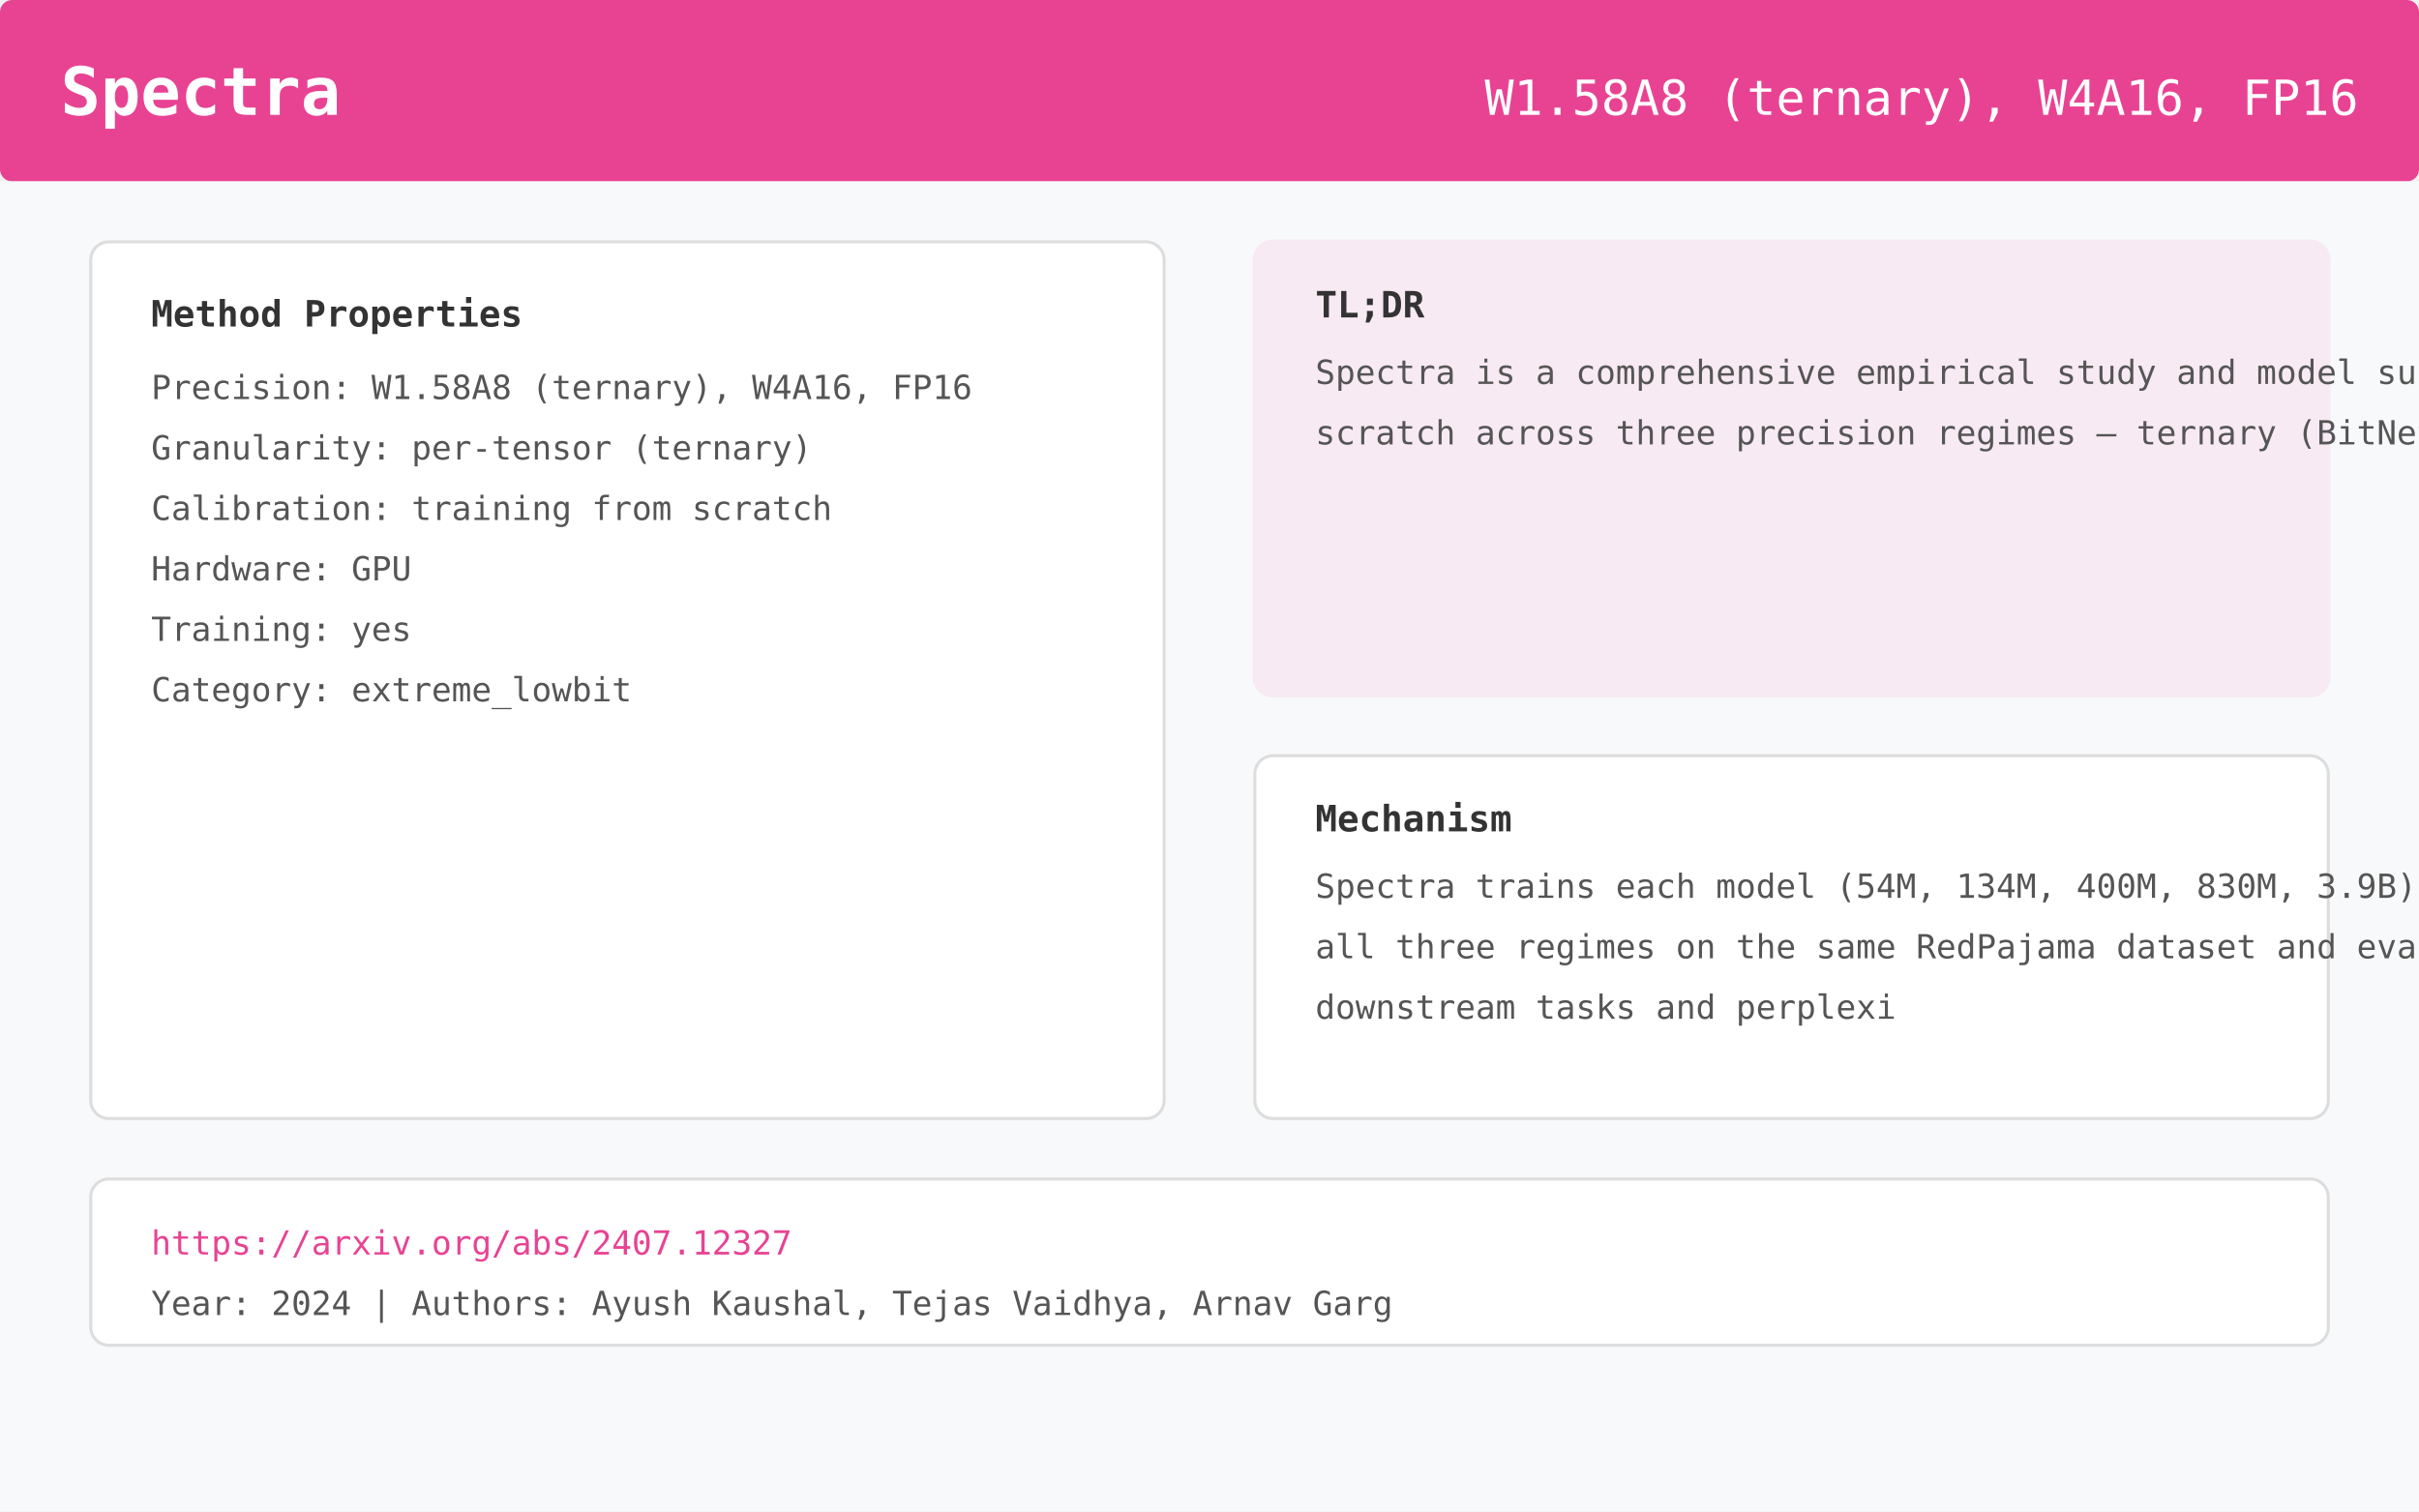
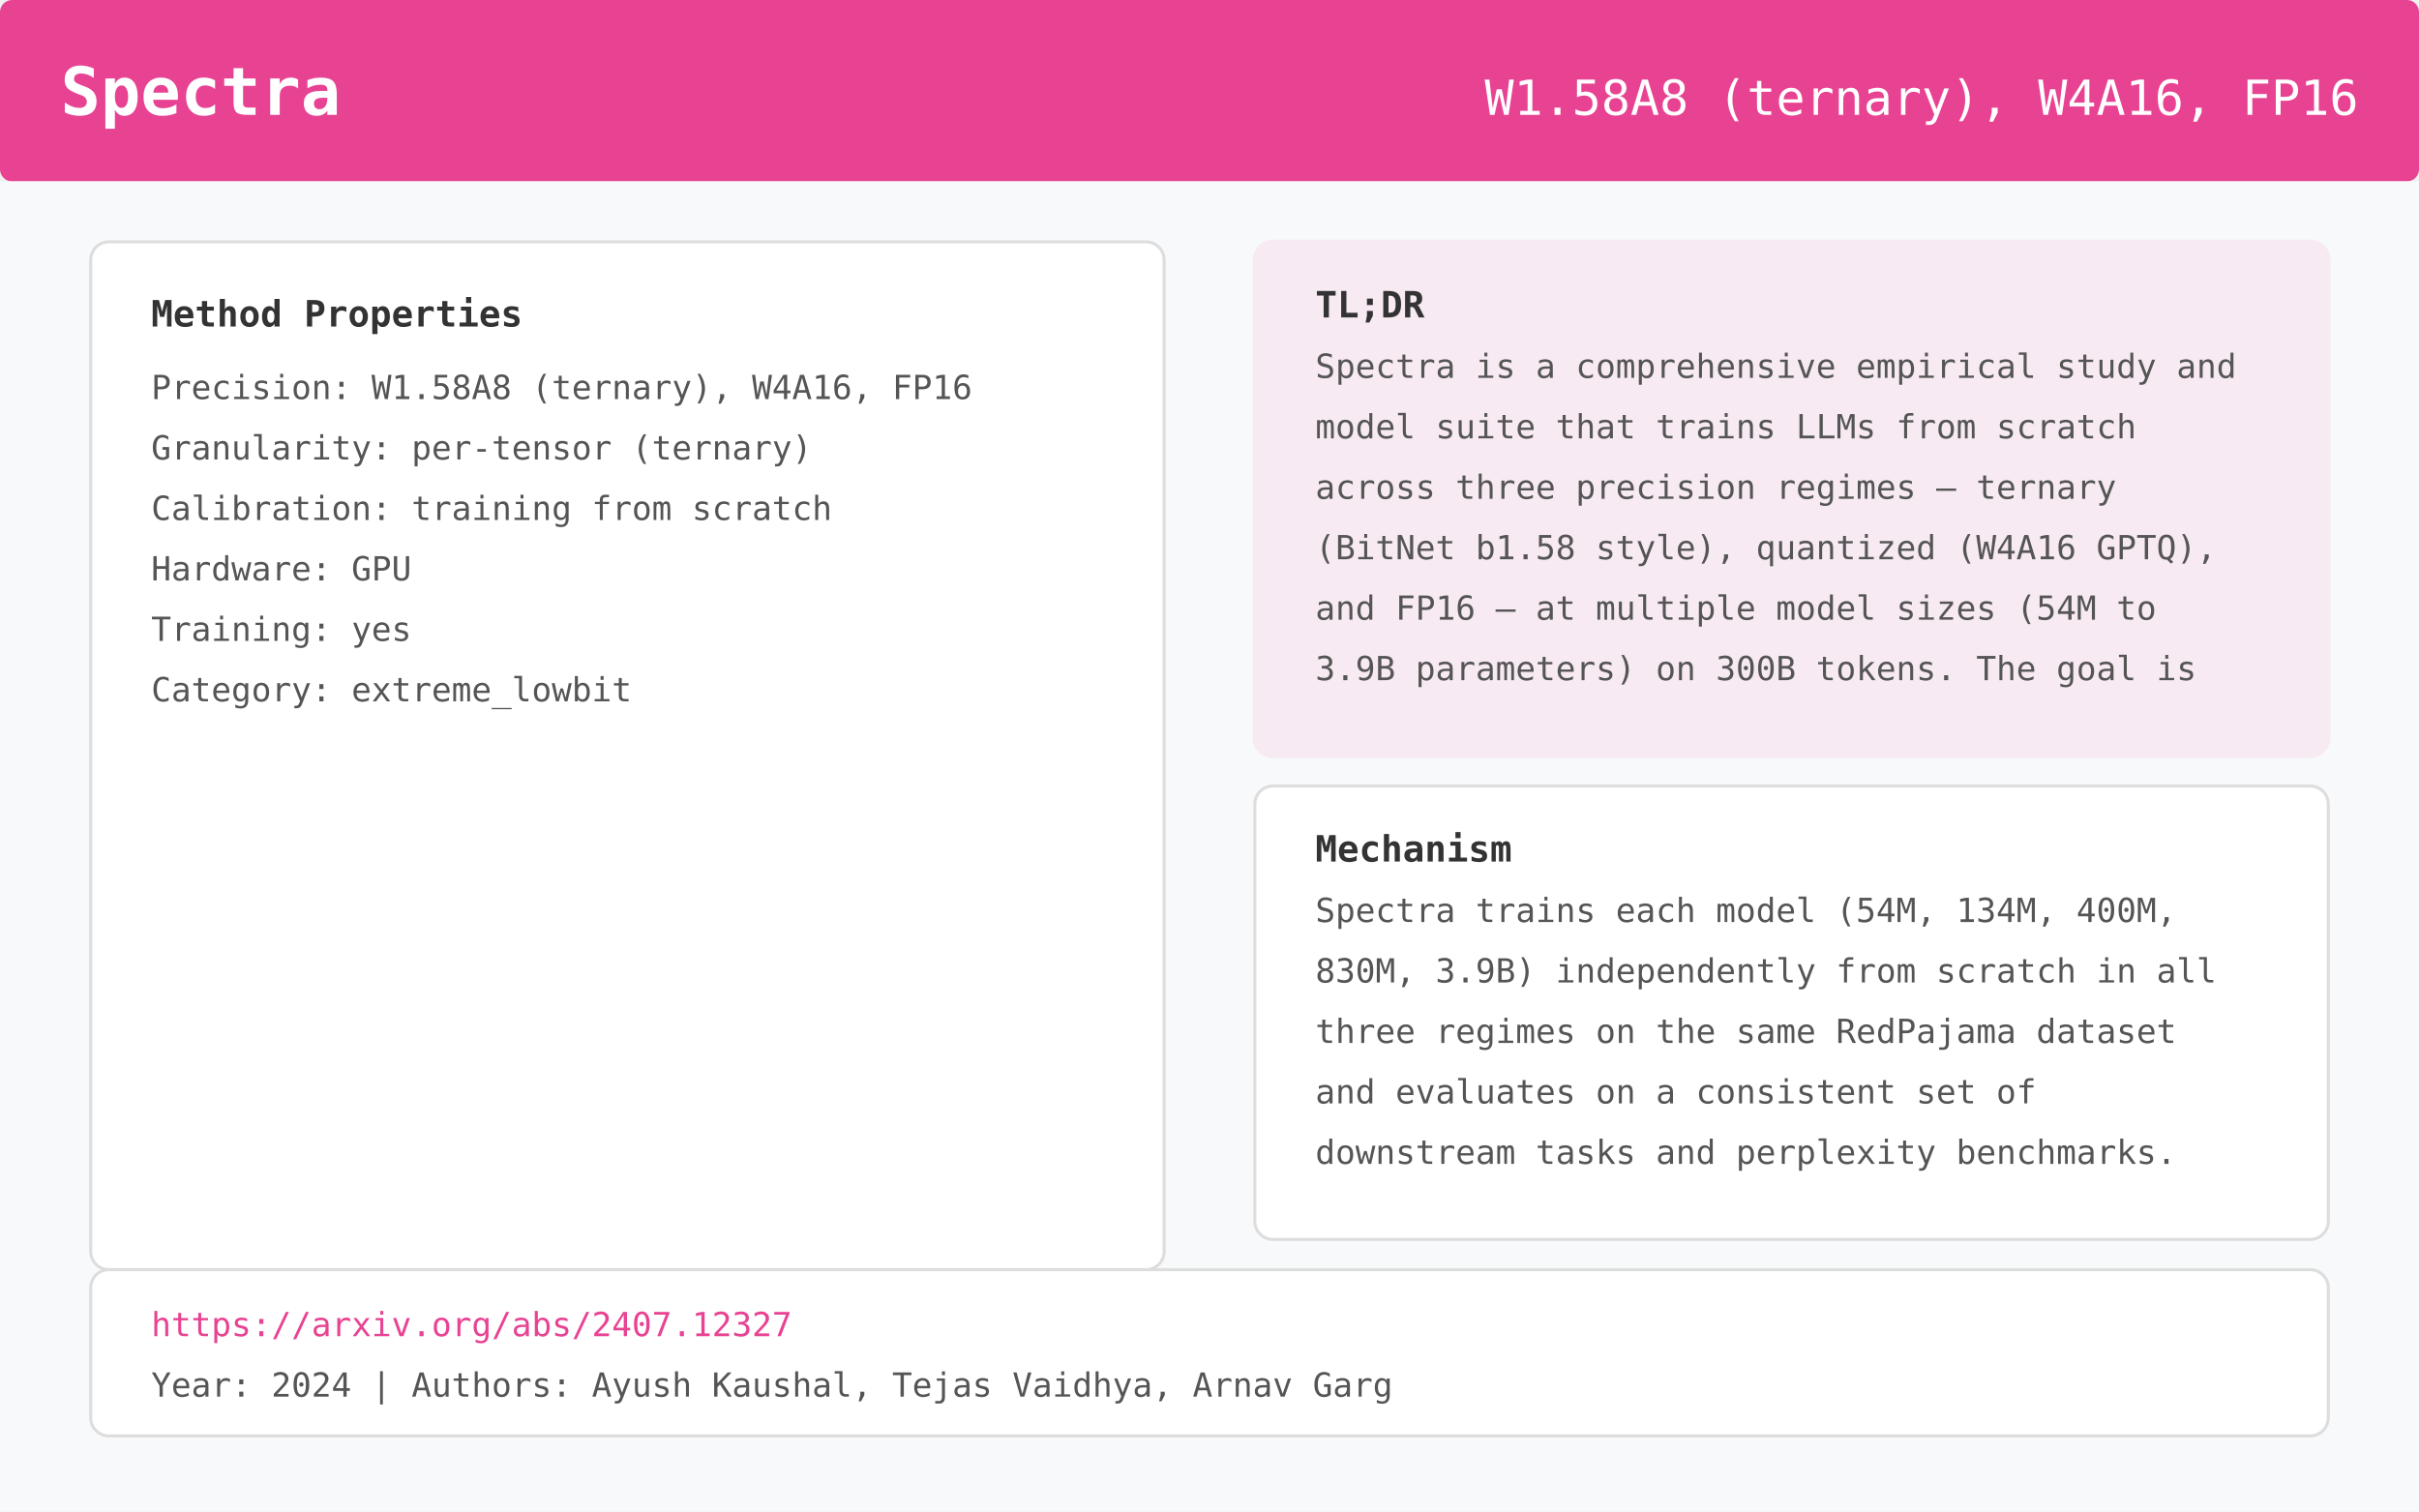
<svg xmlns="http://www.w3.org/2000/svg" viewBox="0 0 800 500" width="800" height="500">
  <rect x="0" y="0" width="800" height="60" fill="#E84393" rx="4" />
  <text x="20" y="38" font-family="monospace" font-size="22" font-weight="bold" fill="white">Spectra</text>
  <text x="780" y="38" font-family="monospace" font-size="16" fill="white" text-anchor="end">W1.58A8 (ternary), W4A16, FP16</text>
  <rect x="0" y="60" width="800" height="440" fill="#F8F9FA" rx="0" />
-   <rect x="30" y="80" width="355" height="290" rx="6" fill="white" stroke="#ddd" stroke-width="1" />
+   <rect x="30" y="80" width="355" height="340" rx="6" fill="white" stroke="#ddd" stroke-width="1" />
  <text x="50" y="108" font-family="monospace" font-size="12" font-weight="bold" fill="#333">Method Properties</text>
  <text x="50" y="132" font-family="monospace" font-size="11" fill="#555">Precision:    W1.58A8 (ternary), W4A16, FP16</text>
  <text x="50" y="152" font-family="monospace" font-size="11" fill="#555">Granularity:  per-tensor (ternary)</text>
  <text x="50" y="172" font-family="monospace" font-size="11" fill="#555">Calibration:  training from scratch</text>
  <text x="50" y="192" font-family="monospace" font-size="11" fill="#555">Hardware:     GPU</text>
  <text x="50" y="212" font-family="monospace" font-size="11" fill="#555">Training:     yes</text>
  <text x="50" y="232" font-family="monospace" font-size="11" fill="#555">Category:     extreme_lowbit</text>
-   <rect x="415" y="80" width="355" height="150" rx="6" fill="#E84393" opacity="0.08" stroke="#E84393" stroke-width="1.5" />
+   <rect x="415" y="80" width="355" height="170" rx="6" fill="#E84393" opacity="0.08" stroke="#E84393" stroke-width="1.5" />
  <text x="435" y="105" font-family="monospace" font-size="12" font-weight="bold" fill="#333">TL;DR</text>
-   <text x="435" y="127" font-family="monospace" font-size="11" fill="#555">Spectra is a comprehensive empirical study and model suite that trains LLMs from</text>
-   <text x="435" y="147" font-family="monospace" font-size="11" fill="#555">scratch across three precision regimes — ternary (BitNet b1.58 style), quantize</text>
-   <rect x="415" y="250" width="355" height="120" rx="6" fill="white" stroke="#ddd" stroke-width="1" />
-   <text x="435" y="275" font-family="monospace" font-size="12" font-weight="bold" fill="#333">Mechanism</text>
-   <text x="435" y="297" font-family="monospace" font-size="11" fill="#555">Spectra trains each model (54M, 134M, 400M, 830M, 3.9B) independently from scratch in</text>
-   <text x="435" y="317" font-family="monospace" font-size="11" fill="#555">all three regimes on the same RedPajama dataset and evaluates on a consistent set of</text>
-   <text x="435" y="337" font-family="monospace" font-size="11" fill="#555">downstream tasks and perplexi</text>
-   <rect x="30" y="390" width="740" height="55" rx="6" fill="white" stroke="#ddd" stroke-width="1" />
-   <text x="50" y="415" font-family="monospace" font-size="11" fill="#E84393">https://arxiv.org/abs/2407.12327</text>
-   <text x="50" y="435" font-family="monospace" font-size="11" fill="#555">Year: 2024  |  Authors: Ayush Kaushal, Tejas Vaidhya, Arnav Garg</text>
+   <text x="435" y="125" font-family="monospace" font-size="11" fill="#555">Spectra is a comprehensive empirical study and</text>
+   <text x="435" y="145" font-family="monospace" font-size="11" fill="#555">model suite that trains LLMs from scratch</text>
+   <text x="435" y="165" font-family="monospace" font-size="11" fill="#555">across three precision regimes — ternary</text>
+   <text x="435" y="185" font-family="monospace" font-size="11" fill="#555">(BitNet b1.58 style), quantized (W4A16 GPTQ),</text>
+   <text x="435" y="205" font-family="monospace" font-size="11" fill="#555">and FP16 — at multiple model sizes (54M to</text>
+   <text x="435" y="225" font-family="monospace" font-size="11" fill="#555">3.9B parameters) on 300B tokens. The goal is</text>
+   <rect x="415" y="260" width="355" height="150" rx="6" fill="white" stroke="#ddd" stroke-width="1" />
+   <text x="435" y="285" font-family="monospace" font-size="12" font-weight="bold" fill="#333">Mechanism</text>
+   <text x="435" y="305" font-family="monospace" font-size="11" fill="#555">Spectra trains each model (54M, 134M, 400M,</text>
+   <text x="435" y="325" font-family="monospace" font-size="11" fill="#555">830M, 3.9B) independently from scratch in all</text>
+   <text x="435" y="345" font-family="monospace" font-size="11" fill="#555">three regimes on the same RedPajama dataset</text>
+   <text x="435" y="365" font-family="monospace" font-size="11" fill="#555">and evaluates on a consistent set of</text>
+   <text x="435" y="385" font-family="monospace" font-size="11" fill="#555">downstream tasks and perplexity benchmarks.</text>
+   <rect x="30" y="420" width="740" height="55" rx="6" fill="white" stroke="#ddd" stroke-width="1" />
+   <text x="50" y="442" font-family="monospace" font-size="11" fill="#E84393">https://arxiv.org/abs/2407.12327</text>
+   <text x="50" y="462" font-family="monospace" font-size="11" fill="#555">Year: 2024  |  Authors: Ayush Kaushal, Tejas Vaidhya, Arnav Garg</text>
</svg>
